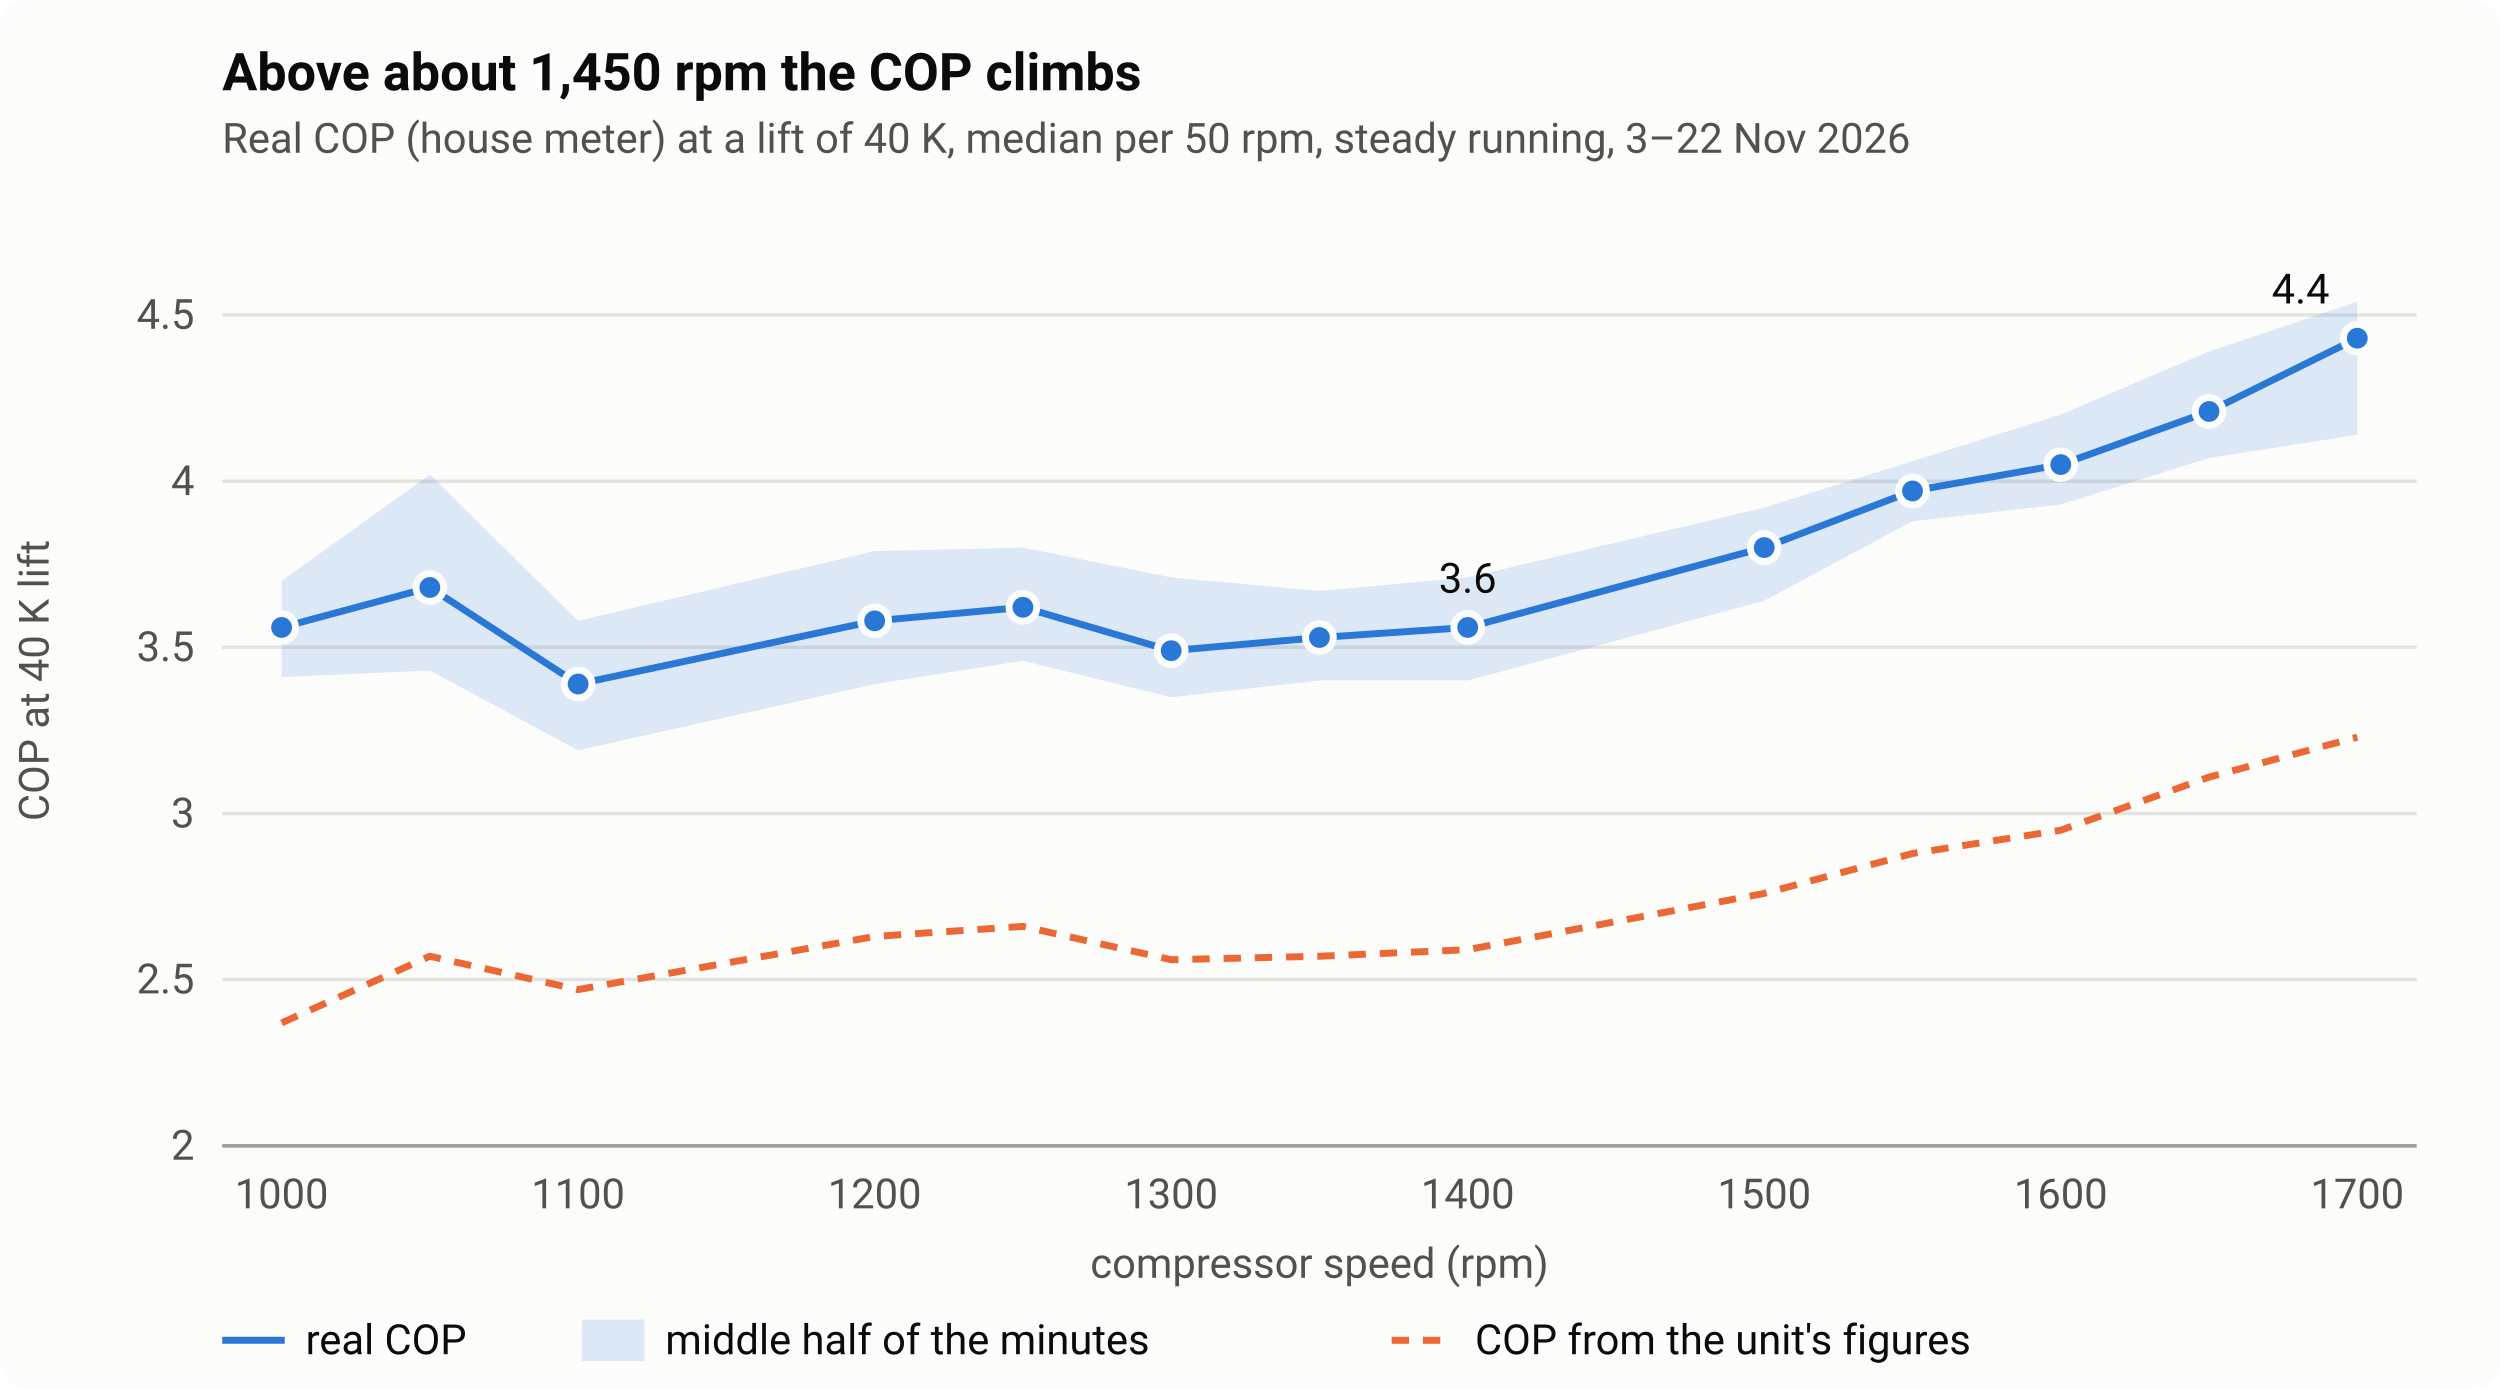
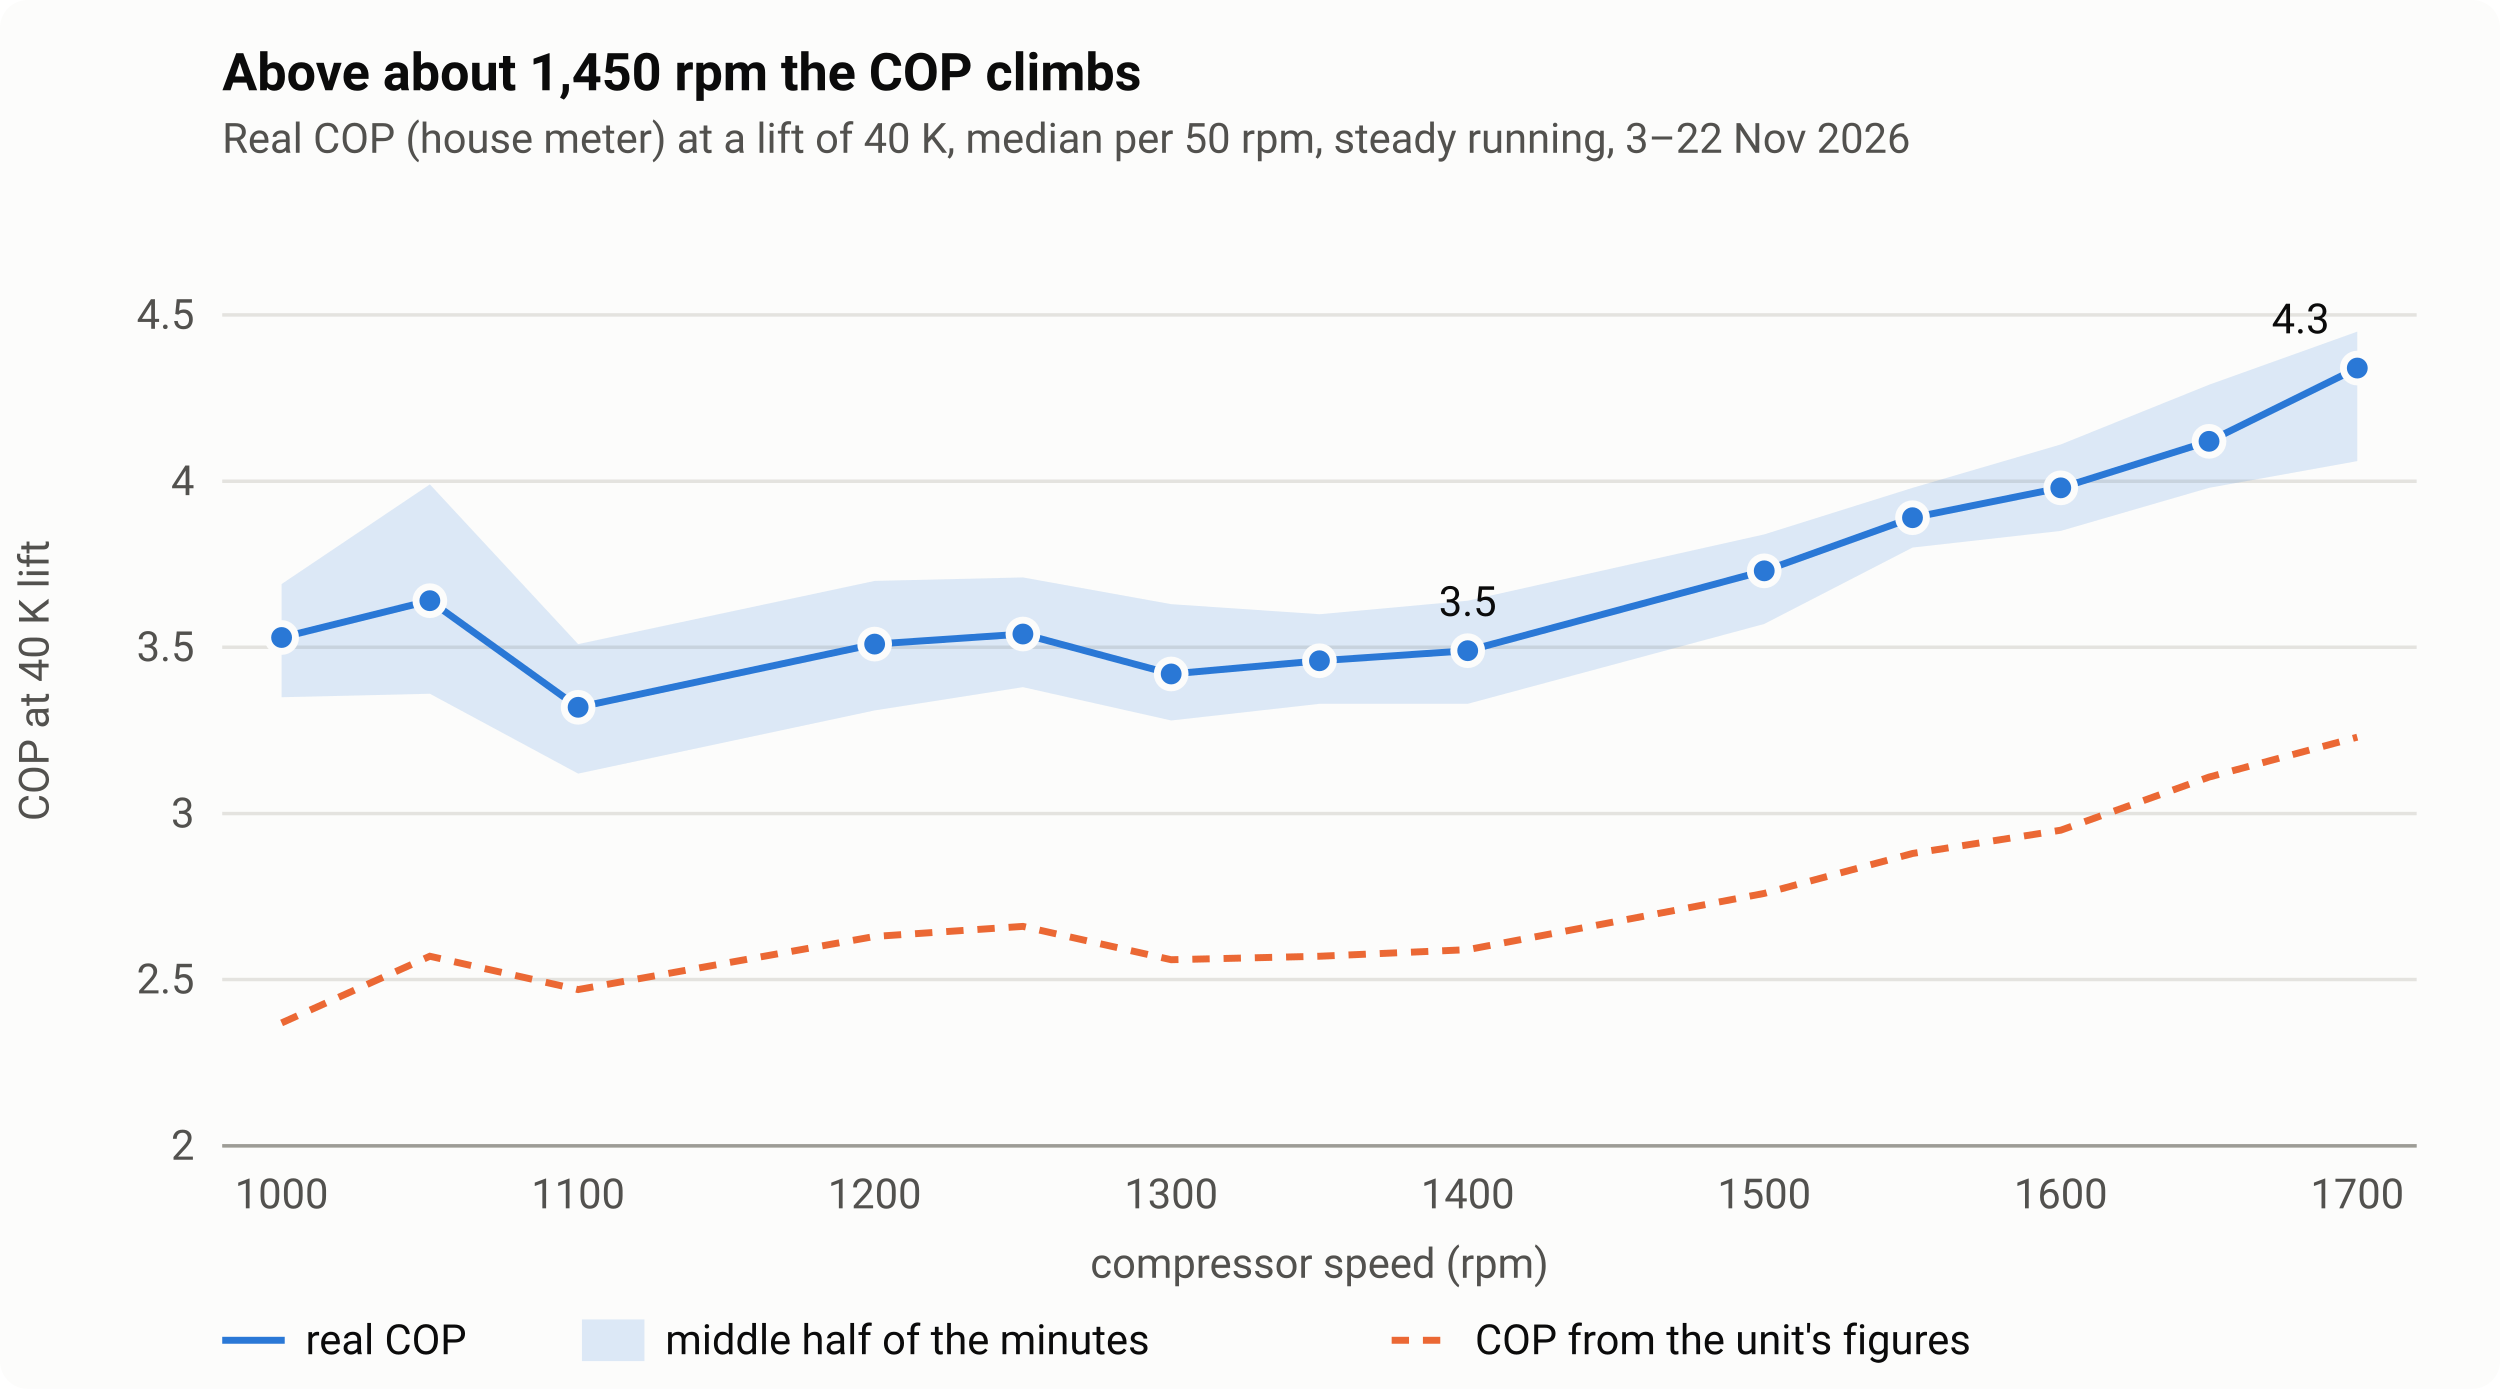
<svg xmlns="http://www.w3.org/2000/svg" viewBox="0 0 720 400" width="720" height="400" role="img" aria-label="Above about 1,450 rpm the COP climbs">
  <style>
.bg{fill:#fcfcfb}.t{fill:#0b0b0b;font:600 15px system-ui,-apple-system,Segoe UI,Roboto,sans-serif}
.s{fill:#52514e;font:12px system-ui,-apple-system,Segoe UI,Roboto,sans-serif}.lab{fill:#0b0b0b;font:12px system-ui,-apple-system,Segoe UI,Roboto,sans-serif}
.grid{stroke:#e4e3df;stroke-width:1}.axis{stroke:#9d9c96;stroke-width:1}
.c1{stroke:#2a78d6;fill:#2a78d6}.c2{stroke:#eb6834;fill:#eb6834}.c3{stroke:#1baf7a;fill:#1baf7a}.c4{stroke:#6250d6;fill:#6250d6}.c0{stroke:#9d9c96;fill:#9d9c96}
.band{fill:#2a78d6;fill-opacity:.15;stroke:none}.ln{fill:none!important;stroke-width:2}.dash{stroke-dasharray:5 4}.ring{stroke:#fcfcfb;stroke-width:2}
@media (prefers-color-scheme: dark){.bg{fill:#1a1a19}.t,.lab{fill:#f0efec}.s{fill:#c3c2b7}.grid{stroke:#33332f}.axis{stroke:#6d6c66}
.c1{stroke:#3987e5;fill:#3987e5}.c2{stroke:#d95926;fill:#d95926}.c3{stroke:#199e70;fill:#199e70}.c4{stroke:#9085e9;fill:#9085e9}.band{fill:#3987e5;fill-opacity:.22}.ring{stroke:#1a1a19}}
</style>
  <rect class="bg" width="720" height="400" rx="8" />
  <text class="t" x="64" y="26">Above about 1,450 rpm the COP climbs</text>
  <text class="s" x="64" y="44">Real COP (house meter) at a lift of 40 K, median per 50 rpm, steady running, 3–22 Nov 2026</text>
  <line class="grid" x1="64" x2="696" y1="330.0" y2="330.0" />
  <text class="s" x="56" y="334.0" text-anchor="end">2</text>
  <line class="grid" x1="64" x2="696" y1="282.1" y2="282.1" />
  <text class="s" x="56" y="286.1" text-anchor="end">2.5</text>
  <line class="grid" x1="64" x2="696" y1="234.3" y2="234.3" />
  <text class="s" x="56" y="238.3" text-anchor="end">3</text>
  <line class="grid" x1="64" x2="696" y1="186.4" y2="186.4" />
  <text class="s" x="56" y="190.4" text-anchor="end">3.5</text>
  <line class="grid" x1="64" x2="696" y1="138.6" y2="138.6" />
  <text class="s" x="56" y="142.6" text-anchor="end">4</text>
  <line class="grid" x1="64" x2="696" y1="90.7" y2="90.7" />
  <text class="s" x="56" y="94.7" text-anchor="end">4.5</text>
  <text class="s" x="81.1" y="348" text-anchor="middle">1000</text>
  <text class="s" x="166.5" y="348" text-anchor="middle">1100</text>
  <text class="s" x="251.9" y="348" text-anchor="middle">1200</text>
  <text class="s" x="337.3" y="348" text-anchor="middle">1300</text>
  <text class="s" x="422.7" y="348" text-anchor="middle">1400</text>
  <text class="s" x="508.1" y="348" text-anchor="middle">1500</text>
  <text class="s" x="593.5" y="348" text-anchor="middle">1600</text>
  <text class="s" x="678.9" y="348" text-anchor="middle">1700</text>
  <line class="axis" x1="64" x2="696" y1="330" y2="330" />
  <text class="s" x="380.0" y="368" text-anchor="middle">compressor speed (rpm)</text>
  <text class="s" x="14" y="196.0" transform="rotate(-90 14 196.0)" text-anchor="middle">COP at 40 K lift</text>
  <clipPath id="plot">
    <rect x="64" y="56" width="632" height="274" />
  </clipPath>
  <g clip-path="url(#plot)">
-     <polygon class="band" points="81.1,167.3 123.8,136.7 166.5,178.8 251.9,158.7 294.6,157.7 337.3,166.3 380.0,170.2 422.7,166.3 508.1,146.2 550.8,132.8 593.5,119.4 636.2,101.2 678.9,86.9 678.9,125.2 636.2,131.9 593.5,145.3 550.8,150.1 508.1,173.0 422.7,196.0 380.0,196.0 337.3,200.8 294.6,190.3 251.9,197.0 166.5,216.1 123.8,193.1 81.1,195.0" />
-     <polyline class="c1 ln " points="81.1,180.7 123.8,169.2 166.5,197.0 251.9,178.8 294.6,174.9 337.3,187.4 380.0,183.6 422.7,180.7 508.1,157.7 550.8,141.4 593.5,133.8 636.2,118.5 678.9,97.4" />
+     <polygon class="band" points="81.1,168.2 123.8,139.5 166.5,185.5 251.9,167.3 294.6,166.3 337.3,174.0 380.0,176.9 422.7,173.0 508.1,153.9 550.8,140.5 593.5,128.0 636.2,110.8 678.9,95.5 678.9,132.8 636.2,140.5 593.5,152.9 550.8,157.7 508.1,179.7 422.7,202.7 380.0,202.7 337.3,207.5 294.6,197.9 251.9,204.6 166.5,222.8 123.8,199.8 81.1,200.8" />
+     <polyline class="c1 ln " points="81.1,183.6 123.8,173.0 166.5,203.7 251.9,185.5 294.6,182.6 337.3,194.1 380.0,190.3 422.7,187.4 508.1,164.4 550.8,149.1 593.5,140.5 636.2,127.1 678.9,106.0" />
    <polyline class="c2 ln dash" points="81.1,294.6 123.8,275.4 166.5,285.0 251.9,269.7 294.6,266.8 337.3,276.4 380.0,275.4 422.7,273.5 508.1,257.3 550.8,245.8 593.5,239.1 636.2,223.8 678.9,212.3" />
-     <circle class="c1 ring" cx="81.1" cy="180.7" r="4" />
-     <circle class="c1 ring" cx="123.8" cy="169.2" r="4" />
-     <circle class="c1 ring" cx="166.5" cy="197.0" r="4" />
-     <circle class="c1 ring" cx="251.9" cy="178.8" r="4" />
-     <circle class="c1 ring" cx="294.6" cy="174.9" r="4" />
-     <circle class="c1 ring" cx="337.3" cy="187.4" r="4" />
-     <circle class="c1 ring" cx="380.0" cy="183.6" r="4" />
-     <circle class="c1 ring" cx="422.7" cy="180.7" r="4" />
-     <circle class="c1 ring" cx="508.1" cy="157.7" r="4" />
-     <circle class="c1 ring" cx="550.8" cy="141.4" r="4" />
-     <circle class="c1 ring" cx="593.5" cy="133.8" r="4" />
-     <circle class="c1 ring" cx="636.2" cy="118.5" r="4" />
-     <circle class="c1 ring" cx="678.9" cy="97.4" r="4" />
-     <text class="lab" x="670.9" y="87.4" text-anchor="end">4.4</text>
-     <text class="lab" x="422.7" y="170.7" text-anchor="middle">3.6</text>
+     <circle class="c1 ring" cx="81.1" cy="183.6" r="4" />
+     <circle class="c1 ring" cx="123.8" cy="173.0" r="4" />
+     <circle class="c1 ring" cx="166.5" cy="203.7" r="4" />
+     <circle class="c1 ring" cx="251.9" cy="185.5" r="4" />
+     <circle class="c1 ring" cx="294.6" cy="182.6" r="4" />
+     <circle class="c1 ring" cx="337.3" cy="194.1" r="4" />
+     <circle class="c1 ring" cx="380.0" cy="190.3" r="4" />
+     <circle class="c1 ring" cx="422.7" cy="187.4" r="4" />
+     <circle class="c1 ring" cx="508.1" cy="164.4" r="4" />
+     <circle class="c1 ring" cx="550.8" cy="149.1" r="4" />
+     <circle class="c1 ring" cx="593.5" cy="140.5" r="4" />
+     <circle class="c1 ring" cx="636.2" cy="127.1" r="4" />
+     <circle class="c1 ring" cx="678.9" cy="106.0" r="4" />
+     <text class="lab" x="670.9" y="96.0" text-anchor="end">4.3</text>
+     <text class="lab" x="422.7" y="177.4" text-anchor="middle">3.5</text>
  </g>
  <line class="c1 ln" x1="64" x2="82" y1="386" y2="386" />
  <text class="lab" x="88" y="390">real COP</text>
  <rect class="band" x="167.6" y="380" width="18" height="12" />
  <text class="lab" x="191.6" y="390">middle half of the minutes</text>
  <line class="c2 ln dash" x1="400.8" x2="418.8" y1="386" y2="386" />
  <text class="lab" x="424.8" y="390">COP from the unit's figures</text>
</svg>
